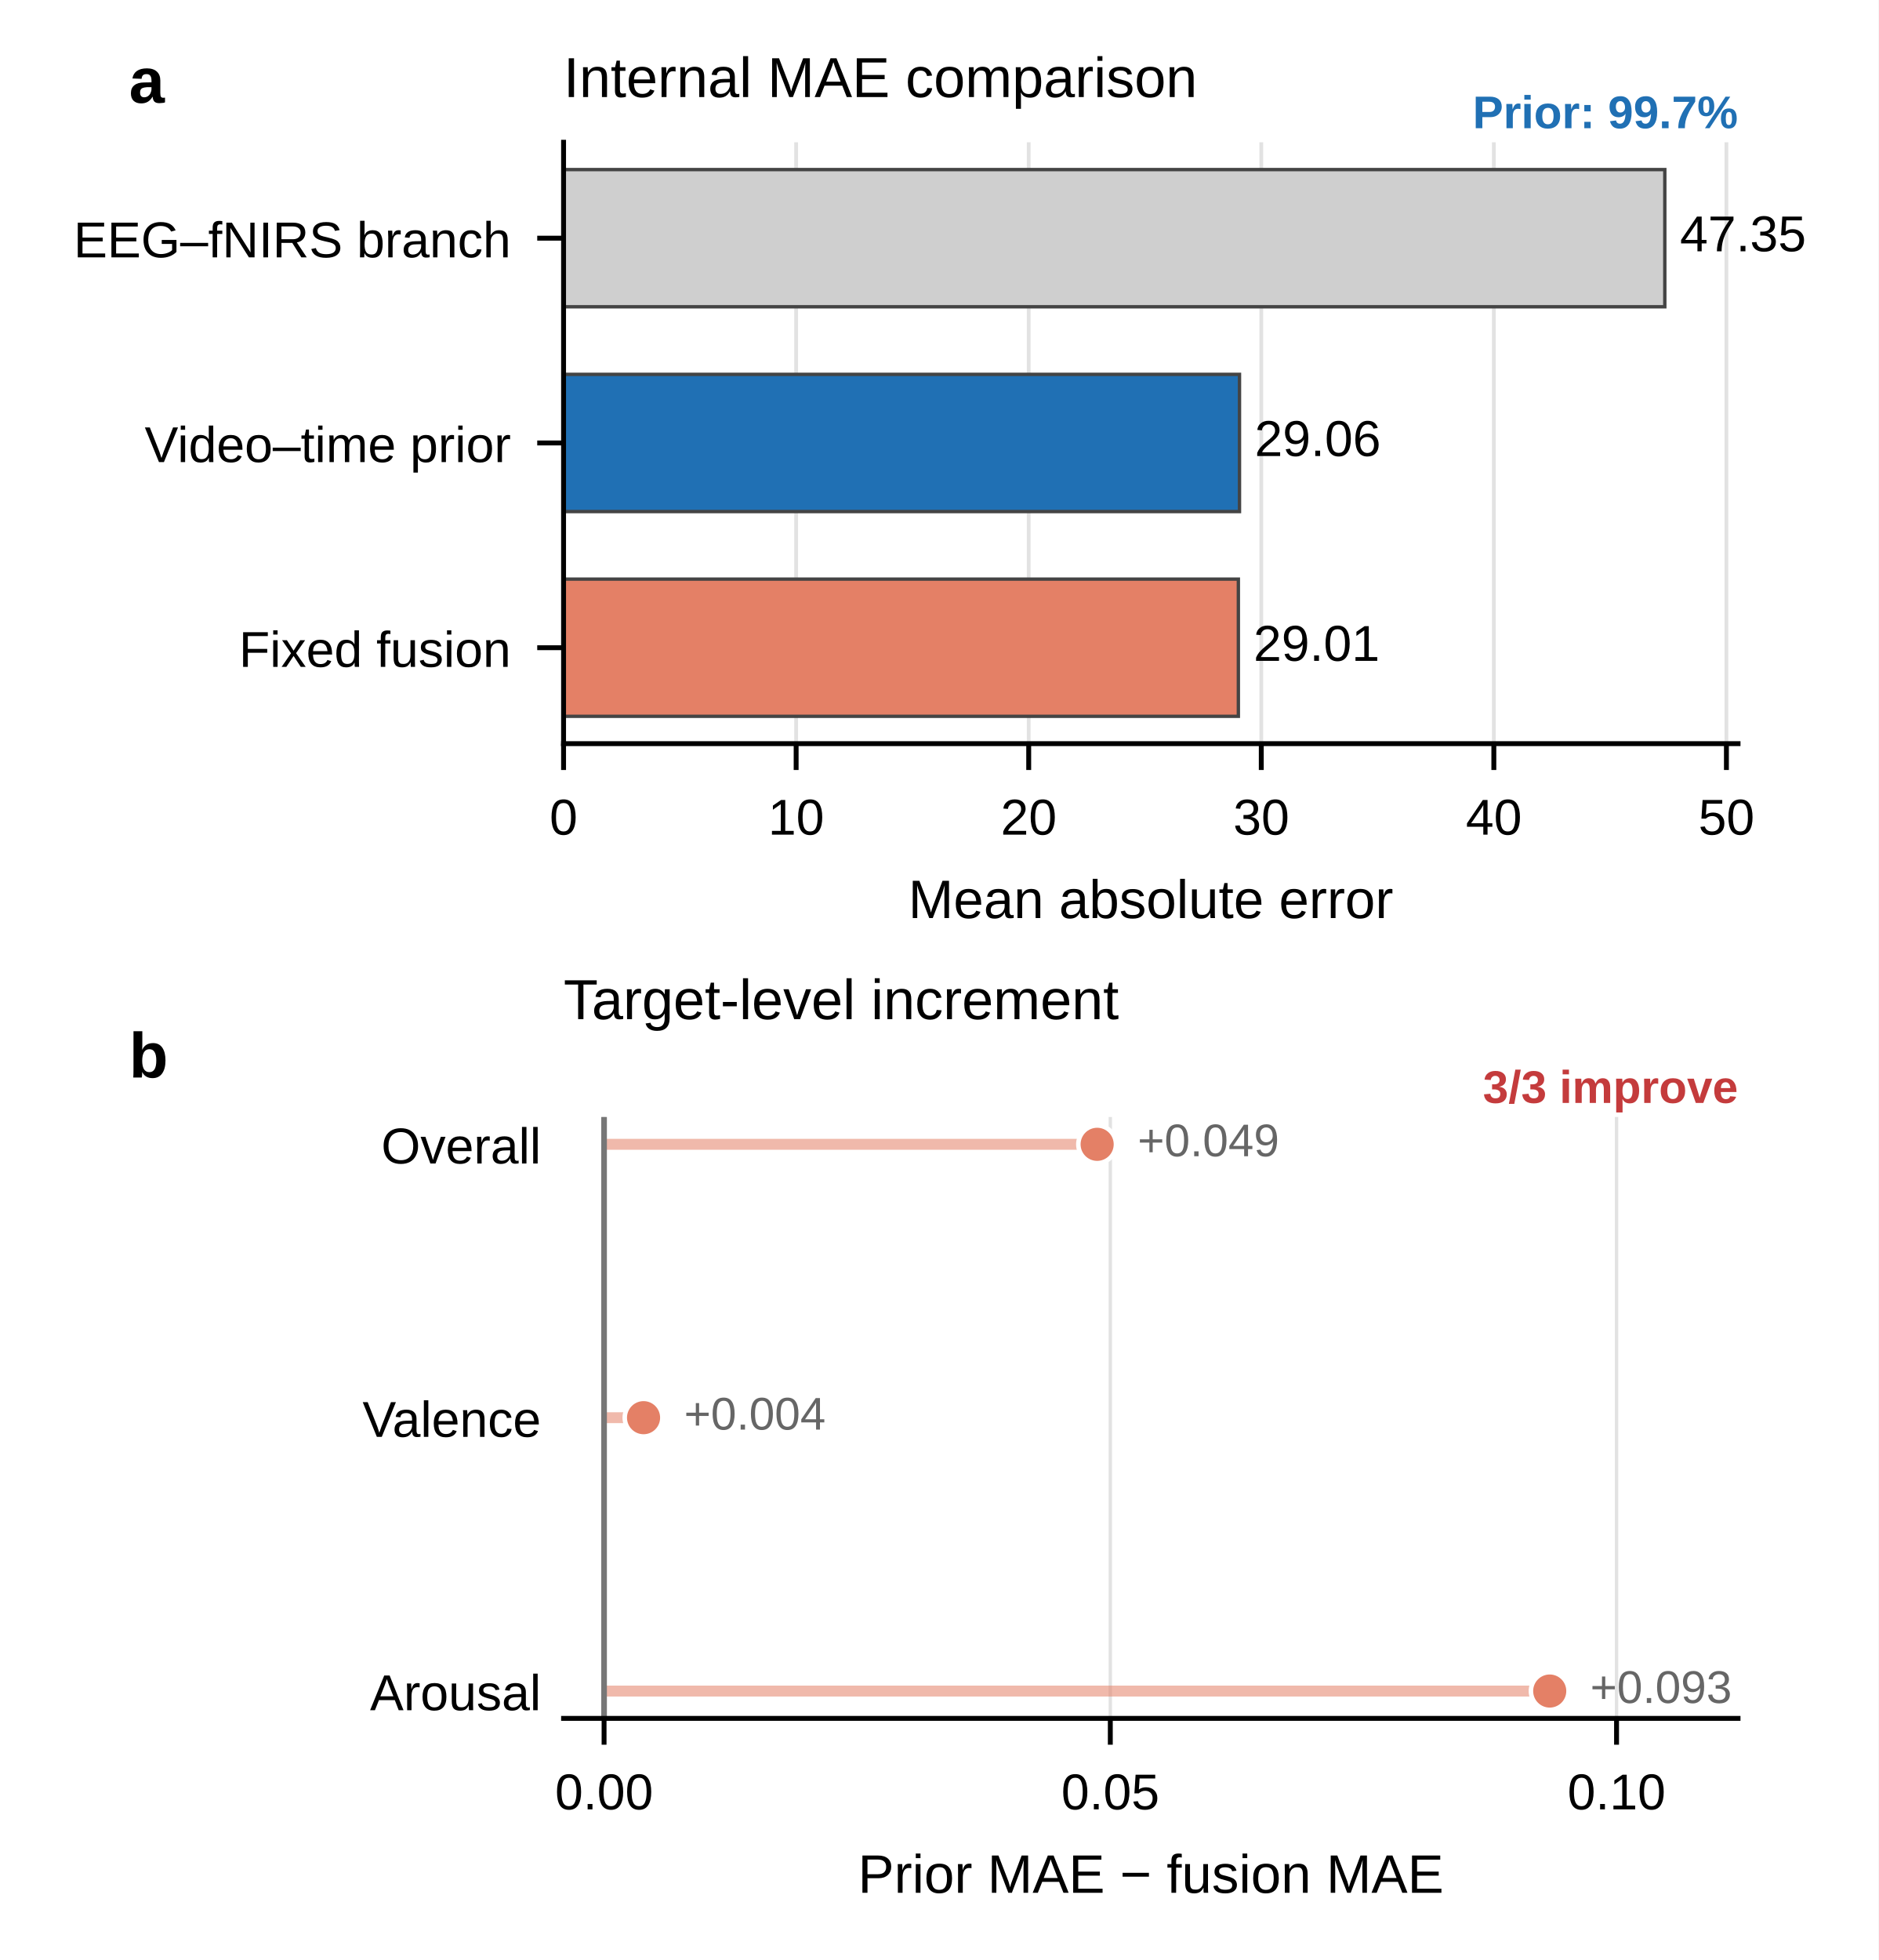
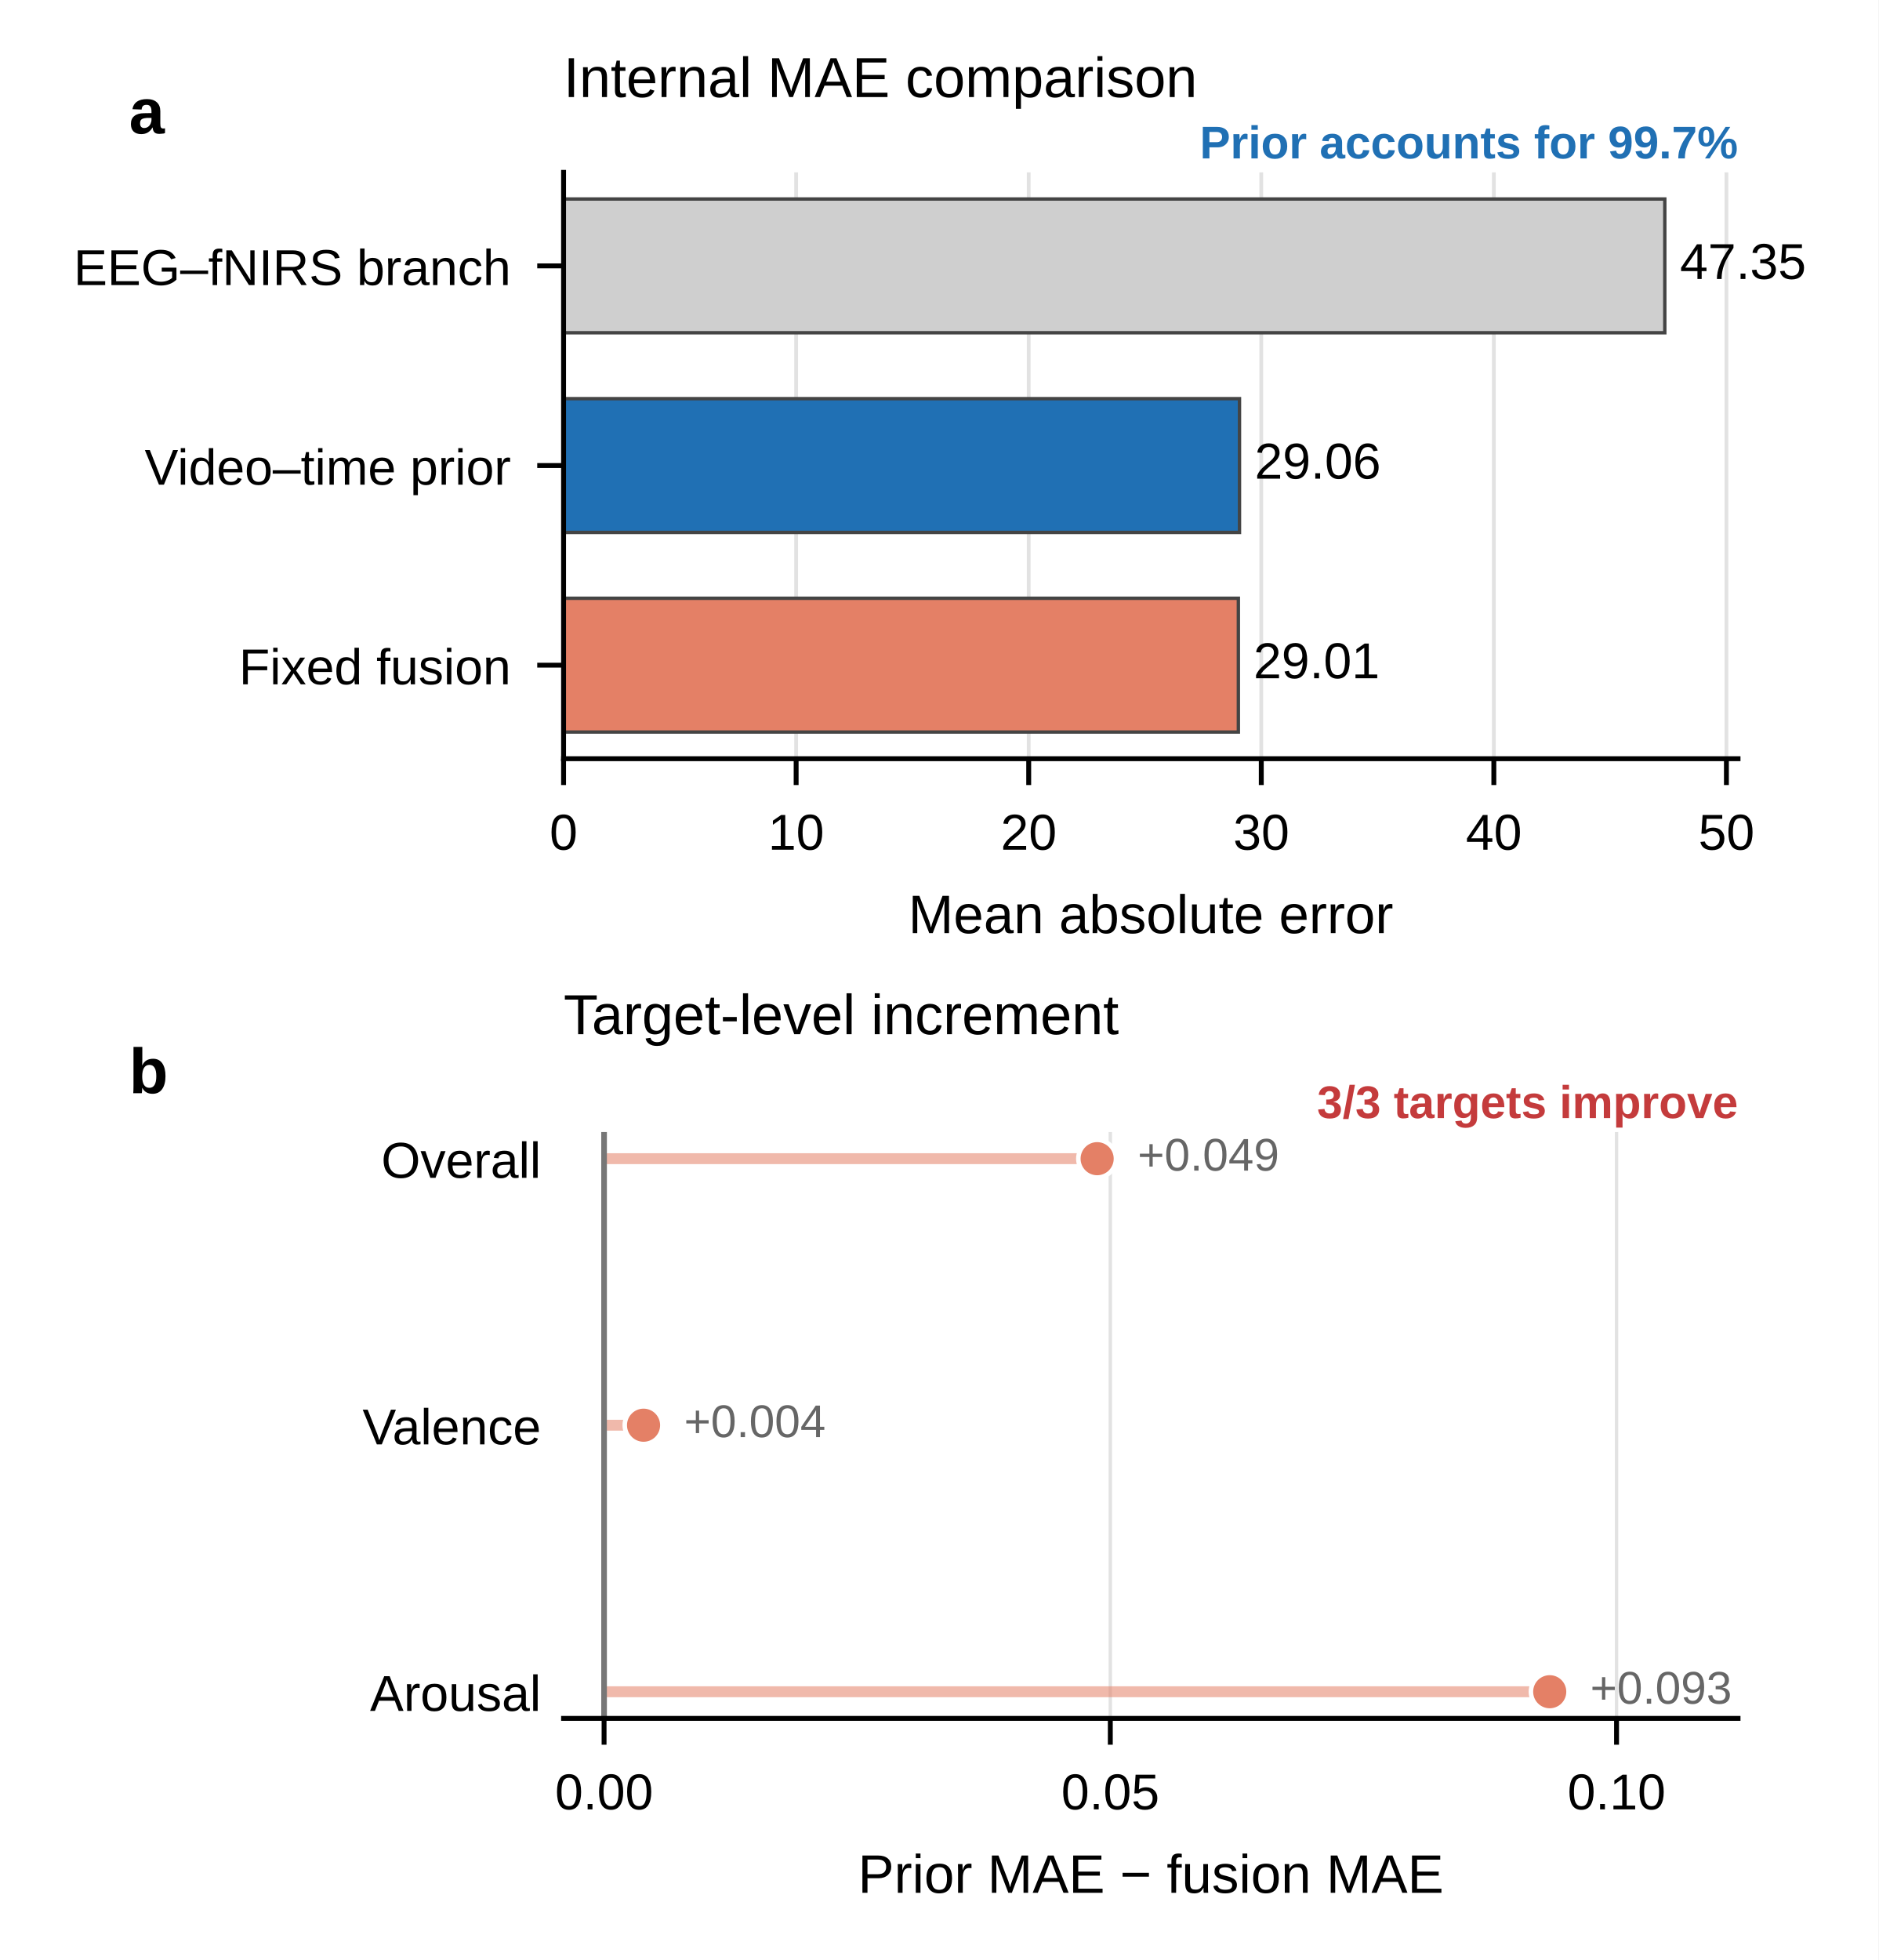
<svg xmlns="http://www.w3.org/2000/svg" xmlns:xlink="http://www.w3.org/1999/xlink" width="249.6pt" height="260.4pt" viewBox="0 0 249.6 260.4" version="1.1">
  <defs>
    <style type="text/css">*{stroke-linejoin: round; stroke-linecap: butt}</style>
  </defs>
  <g id="figure_1">
    <g id="patch_1">
      <path d="M 0 260.4 L 249.6 260.4 L 249.6 -0 L 0 -0 z " style="fill: #ffffff" />
    </g>
    <g id="axes_1">
      <g id="patch_2">
-         <path d="M 74.884 98.799 L 230.942 98.799 L 230.942 18.899 L 74.884 18.899 z " style="fill: #ffffff" />
+         <path d="M 74.884 100.799 L 230.942 100.799 L 230.942 22.899 L 74.884 22.899 z " style="fill: #ffffff" />
      </g>
      <g id="matplotlib.axis_1">
        <g id="xtick_1">
          <g id="line2d_1">
-             <path d="M 74.884 98.799 L 74.884 18.899 " clip-path="url(#p145938fa8c)" style="fill: none; stroke: #e2e2e2; stroke-width: 0.5; stroke-linecap: square" />
+             <path d="M 74.884 100.799 L 74.884 22.899 " clip-path="url(#pd8024d030d)" style="fill: none; stroke: #e2e2e2; stroke-width: 0.5; stroke-linecap: square" />
          </g>
          <g id="line2d_2">
            <defs>
-               <path id="m2ab505164d" d="M 0 0 L 0 3.5 " style="stroke: #000000; stroke-width: 0.65" />
+               <path id="m850c09a5dc" d="M 0 0 L 0 3.5 " style="stroke: #000000; stroke-width: 0.65" />
            </defs>
            <g>
-               <use xlink:href="#m2ab505164d" x="74.884" y="98.799" style="stroke: #000000; stroke-width: 0.65" />
+               <use xlink:href="#m850c09a5dc" x="74.884" y="100.799" style="stroke: #000000; stroke-width: 0.65" />
            </g>
          </g>
          <g id="text_1">
-             <text style="font-size: 6.7px; font-family: 'Arial', 'DejaVu Sans', 'Liberation Sans', sans-serif; text-anchor: middle" x="74.884" y="110.889" transform="rotate(-0 74.8842 110.8894)">0</text>
+             <text style="font-size: 6.7px; font-family: 'Arial', 'DejaVu Sans', 'Liberation Sans', sans-serif; text-anchor: middle" x="74.884" y="112.889" transform="rotate(-0 74.8842 112.8894)">0</text>
          </g>
        </g>
        <g id="xtick_2">
          <g id="line2d_3">
-             <path d="M 105.787 98.799 L 105.787 18.899 " clip-path="url(#p145938fa8c)" style="fill: none; stroke: #e2e2e2; stroke-width: 0.5; stroke-linecap: square" />
+             <path d="M 105.787 100.799 L 105.787 22.899 " clip-path="url(#pd8024d030d)" style="fill: none; stroke: #e2e2e2; stroke-width: 0.5; stroke-linecap: square" />
          </g>
          <g id="line2d_4">
            <g>
-               <use xlink:href="#m2ab505164d" x="105.787" y="98.799" style="stroke: #000000; stroke-width: 0.65" />
+               <use xlink:href="#m850c09a5dc" x="105.787" y="100.799" style="stroke: #000000; stroke-width: 0.65" />
            </g>
          </g>
          <g id="text_2">
-             <text style="font-size: 6.7px; font-family: 'Arial', 'DejaVu Sans', 'Liberation Sans', sans-serif; text-anchor: middle" x="105.787" y="110.889" transform="rotate(-0 105.7867 110.8894)">10</text>
+             <text style="font-size: 6.7px; font-family: 'Arial', 'DejaVu Sans', 'Liberation Sans', sans-serif; text-anchor: middle" x="105.787" y="112.889" transform="rotate(-0 105.7867 112.8894)">10</text>
          </g>
        </g>
        <g id="xtick_3">
          <g id="line2d_5">
-             <path d="M 136.689 98.799 L 136.689 18.899 " clip-path="url(#p145938fa8c)" style="fill: none; stroke: #e2e2e2; stroke-width: 0.5; stroke-linecap: square" />
+             <path d="M 136.689 100.799 L 136.689 22.899 " clip-path="url(#pd8024d030d)" style="fill: none; stroke: #e2e2e2; stroke-width: 0.5; stroke-linecap: square" />
          </g>
          <g id="line2d_6">
            <g>
-               <use xlink:href="#m2ab505164d" x="136.689" y="98.799" style="stroke: #000000; stroke-width: 0.65" />
+               <use xlink:href="#m850c09a5dc" x="136.689" y="100.799" style="stroke: #000000; stroke-width: 0.65" />
            </g>
          </g>
          <g id="text_3">
-             <text style="font-size: 6.7px; font-family: 'Arial', 'DejaVu Sans', 'Liberation Sans', sans-serif; text-anchor: middle" x="136.689" y="110.889" transform="rotate(-0 136.6893 110.8894)">20</text>
+             <text style="font-size: 6.7px; font-family: 'Arial', 'DejaVu Sans', 'Liberation Sans', sans-serif; text-anchor: middle" x="136.689" y="112.889" transform="rotate(-0 136.6893 112.8894)">20</text>
          </g>
        </g>
        <g id="xtick_4">
          <g id="line2d_7">
-             <path d="M 167.592 98.799 L 167.592 18.899 " clip-path="url(#p145938fa8c)" style="fill: none; stroke: #e2e2e2; stroke-width: 0.5; stroke-linecap: square" />
+             <path d="M 167.592 100.799 L 167.592 22.899 " clip-path="url(#pd8024d030d)" style="fill: none; stroke: #e2e2e2; stroke-width: 0.5; stroke-linecap: square" />
          </g>
          <g id="line2d_8">
            <g>
-               <use xlink:href="#m2ab505164d" x="167.592" y="98.799" style="stroke: #000000; stroke-width: 0.65" />
+               <use xlink:href="#m850c09a5dc" x="167.592" y="100.799" style="stroke: #000000; stroke-width: 0.65" />
            </g>
          </g>
          <g id="text_4">
-             <text style="font-size: 6.7px; font-family: 'Arial', 'DejaVu Sans', 'Liberation Sans', sans-serif; text-anchor: middle" x="167.592" y="110.889" transform="rotate(-0 167.5918 110.8894)">30</text>
+             <text style="font-size: 6.7px; font-family: 'Arial', 'DejaVu Sans', 'Liberation Sans', sans-serif; text-anchor: middle" x="167.592" y="112.889" transform="rotate(-0 167.5918 112.8894)">30</text>
          </g>
        </g>
        <g id="xtick_5">
          <g id="line2d_9">
-             <path d="M 198.494 98.799 L 198.494 18.899 " clip-path="url(#p145938fa8c)" style="fill: none; stroke: #e2e2e2; stroke-width: 0.5; stroke-linecap: square" />
+             <path d="M 198.494 100.799 L 198.494 22.899 " clip-path="url(#pd8024d030d)" style="fill: none; stroke: #e2e2e2; stroke-width: 0.5; stroke-linecap: square" />
          </g>
          <g id="line2d_10">
            <g>
-               <use xlink:href="#m2ab505164d" x="198.494" y="98.799" style="stroke: #000000; stroke-width: 0.65" />
+               <use xlink:href="#m850c09a5dc" x="198.494" y="100.799" style="stroke: #000000; stroke-width: 0.65" />
            </g>
          </g>
          <g id="text_5">
-             <text style="font-size: 6.7px; font-family: 'Arial', 'DejaVu Sans', 'Liberation Sans', sans-serif; text-anchor: middle" x="198.494" y="110.889" transform="rotate(-0 198.4943 110.8894)">40</text>
+             <text style="font-size: 6.7px; font-family: 'Arial', 'DejaVu Sans', 'Liberation Sans', sans-serif; text-anchor: middle" x="198.494" y="112.889" transform="rotate(-0 198.4943 112.8894)">40</text>
          </g>
        </g>
        <g id="xtick_6">
          <g id="line2d_11">
-             <path d="M 229.397 98.799 L 229.397 18.899 " clip-path="url(#p145938fa8c)" style="fill: none; stroke: #e2e2e2; stroke-width: 0.5; stroke-linecap: square" />
+             <path d="M 229.397 100.799 L 229.397 22.899 " clip-path="url(#pd8024d030d)" style="fill: none; stroke: #e2e2e2; stroke-width: 0.5; stroke-linecap: square" />
          </g>
          <g id="line2d_12">
            <g>
-               <use xlink:href="#m2ab505164d" x="229.397" y="98.799" style="stroke: #000000; stroke-width: 0.65" />
+               <use xlink:href="#m850c09a5dc" x="229.397" y="100.799" style="stroke: #000000; stroke-width: 0.65" />
            </g>
          </g>
          <g id="text_6">
-             <text style="font-size: 6.7px; font-family: 'Arial', 'DejaVu Sans', 'Liberation Sans', sans-serif; text-anchor: middle" x="229.397" y="110.889" transform="rotate(-0 229.3969 110.8894)">50</text>
+             <text style="font-size: 6.7px; font-family: 'Arial', 'DejaVu Sans', 'Liberation Sans', sans-serif; text-anchor: middle" x="229.397" y="112.889" transform="rotate(-0 229.3969 112.8894)">50</text>
          </g>
        </g>
        <g id="text_7">
-           <text style="font-size: 7.2px; font-family: 'Arial', 'DejaVu Sans', 'Liberation Sans', sans-serif; text-anchor: middle" x="152.913" y="121.97" transform="rotate(-0 152.9131 121.9698)">Mean absolute error</text>
+           <text style="font-size: 7.2px; font-family: 'Arial', 'DejaVu Sans', 'Liberation Sans', sans-serif; text-anchor: middle" x="152.913" y="123.97" transform="rotate(-0 152.9131 123.9698)">Mean absolute error</text>
        </g>
      </g>
      <g id="matplotlib.axis_2">
        <g id="ytick_1">
          <g id="line2d_13">
            <defs>
-               <path id="md6e30f67e4" d="M 0 0 L -3.5 0 " style="stroke: #000000; stroke-width: 0.65" />
+               <path id="m65e7f53e6f" d="M 0 0 L -3.5 0 " style="stroke: #000000; stroke-width: 0.65" />
            </defs>
            <g>
-               <use xlink:href="#md6e30f67e4" x="74.884" y="31.644" style="stroke: #000000; stroke-width: 0.65" />
+               <use xlink:href="#m65e7f53e6f" x="74.884" y="35.325" style="stroke: #000000; stroke-width: 0.65" />
            </g>
          </g>
          <g id="text_8">
-             <text style="font-size: 6.7px; font-family: 'Arial', 'DejaVu Sans', 'Liberation Sans', sans-serif; text-anchor: end" x="67.884" y="34.19" transform="rotate(-0 67.8842 34.1897)">EEG–fNIRS branch</text>
+             <text style="font-size: 6.7px; font-family: 'Arial', 'DejaVu Sans', 'Liberation Sans', sans-serif; text-anchor: end" x="67.884" y="37.871" transform="rotate(-0 67.8842 37.87066)">EEG–fNIRS branch</text>
          </g>
        </g>
        <g id="ytick_2">
          <g id="line2d_14">
            <g>
-               <use xlink:href="#md6e30f67e4" x="74.884" y="58.849" style="stroke: #000000; stroke-width: 0.65" />
+               <use xlink:href="#m65e7f53e6f" x="74.884" y="61.849" style="stroke: #000000; stroke-width: 0.65" />
            </g>
          </g>
          <g id="text_9">
-             <text style="font-size: 6.7px; font-family: 'Arial', 'DejaVu Sans', 'Liberation Sans', sans-serif; text-anchor: end" x="67.884" y="61.394" transform="rotate(-0 67.8842 61.39437)">Video–time prior</text>
+             <text style="font-size: 6.7px; font-family: 'Arial', 'DejaVu Sans', 'Liberation Sans', sans-serif; text-anchor: end" x="67.884" y="64.394" transform="rotate(-0 67.8842 64.39437)">Video–time prior</text>
          </g>
        </g>
        <g id="ytick_3">
          <g id="line2d_15">
            <g>
-               <use xlink:href="#md6e30f67e4" x="74.884" y="86.054" style="stroke: #000000; stroke-width: 0.65" />
+               <use xlink:href="#m65e7f53e6f" x="74.884" y="88.373" style="stroke: #000000; stroke-width: 0.65" />
            </g>
          </g>
          <g id="text_10">
-             <text style="font-size: 6.7px; font-family: 'Arial', 'DejaVu Sans', 'Liberation Sans', sans-serif; text-anchor: end" x="67.884" y="88.599" transform="rotate(-0 67.8842 88.59904)">Fixed fusion</text>
+             <text style="font-size: 6.7px; font-family: 'Arial', 'DejaVu Sans', 'Liberation Sans', sans-serif; text-anchor: end" x="67.884" y="90.918" transform="rotate(-0 67.8842 90.91808)">Fixed fusion</text>
          </g>
        </g>
      </g>
      <g id="patch_3">
-         <path d="M 74.884 22.531 L 221.21 22.531 L 221.21 40.758 L 74.884 40.758 z " clip-path="url(#p145938fa8c)" style="fill: #cfcfcf; stroke: #444444; stroke-width: 0.45; stroke-linejoin: miter" />
+         <path d="M 74.884 26.44 L 221.21 26.44 L 221.21 44.211 L 74.884 44.211 z " clip-path="url(#pd8024d030d)" style="fill: #cfcfcf; stroke: #444444; stroke-width: 0.45; stroke-linejoin: miter" />
      </g>
      <g id="patch_4">
-         <path d="M 74.884 49.735 L 164.697 49.735 L 164.697 67.962 L 74.884 67.962 z " clip-path="url(#p145938fa8c)" style="fill: #2070b4; stroke: #444444; stroke-width: 0.45; stroke-linejoin: miter" />
+         <path d="M 74.884 52.963 L 164.697 52.963 L 164.697 70.734 L 74.884 70.734 z " clip-path="url(#pd8024d030d)" style="fill: #2070b4; stroke: #444444; stroke-width: 0.45; stroke-linejoin: miter" />
      </g>
      <g id="patch_5">
-         <path d="M 74.884 76.94 L 164.547 76.94 L 164.547 95.167 L 74.884 95.167 z " clip-path="url(#p145938fa8c)" style="fill: #e48066; stroke: #444444; stroke-width: 0.45; stroke-linejoin: miter" />
+         <path d="M 74.884 79.487 L 164.547 79.487 L 164.547 97.258 L 74.884 97.258 z " clip-path="url(#pd8024d030d)" style="fill: #e48066; stroke: #444444; stroke-width: 0.45; stroke-linejoin: miter" />
      </g>
      <g id="patch_6">
-         <path d="M 74.884 98.799 L 74.884 18.899 " style="fill: none; stroke: #000000; stroke-width: 0.65; stroke-linejoin: miter; stroke-linecap: square" />
+         <path d="M 74.884 100.799 L 74.884 22.899 " style="fill: none; stroke: #000000; stroke-width: 0.65; stroke-linejoin: miter; stroke-linecap: square" />
      </g>
      <g id="patch_7">
-         <path d="M 74.884 98.799 L 230.942 98.799 " style="fill: none; stroke: #000000; stroke-width: 0.65; stroke-linejoin: miter; stroke-linecap: square" />
+         <path d="M 74.884 100.799 L 230.942 100.799 " style="fill: none; stroke: #000000; stroke-width: 0.65; stroke-linejoin: miter; stroke-linecap: square" />
      </g>
      <g id="text_11">
-         <text style="font-size: 6.7px; font-family: 'Arial', 'DejaVu Sans', 'Liberation Sans', sans-serif; text-anchor: start" x="223.219" y="33.385" transform="rotate(-0 223.2191 33.38465)">47.35</text>
+         <text style="font-size: 6.7px; font-family: 'Arial', 'DejaVu Sans', 'Liberation Sans', sans-serif; text-anchor: start" x="223.219" y="37.066" transform="rotate(-0 223.2191 37.06562)">47.35</text>
      </g>
      <g id="text_12">
-         <text style="font-size: 6.7px; font-family: 'Arial', 'DejaVu Sans', 'Liberation Sans', sans-serif; text-anchor: start" x="166.706" y="60.589" transform="rotate(-0 166.7058 60.58932)">29.06</text>
+         <text style="font-size: 6.7px; font-family: 'Arial', 'DejaVu Sans', 'Liberation Sans', sans-serif; text-anchor: start" x="166.706" y="63.589" transform="rotate(-0 166.7058 63.58932)">29.06</text>
      </g>
      <g id="text_13">
-         <text style="font-size: 6.7px; font-family: 'Arial', 'DejaVu Sans', 'Liberation Sans', sans-serif; text-anchor: start" x="166.555" y="87.794" transform="rotate(-0 166.5553 87.794)">29.01</text>
+         <text style="font-size: 6.7px; font-family: 'Arial', 'DejaVu Sans', 'Liberation Sans', sans-serif; text-anchor: start" x="166.555" y="90.113" transform="rotate(-0 166.5553 90.11303)">29.01</text>
      </g>
      <g id="text_14">
-         <text style="font-weight: 700; font-size: 6.1px; font-family: 'Arial', 'DejaVu Sans', 'Liberation Sans', sans-serif; text-anchor: end; fill: #2070b4" x="230.942" y="17.034" transform="rotate(-0 230.942 17.0339)">Prior: 99.7%</text>
+         <text style="font-weight: 700; font-size: 6.1px; font-family: 'Arial', 'DejaVu Sans', 'Liberation Sans', sans-serif; text-anchor: end; fill: #2070b4" x="230.942" y="21.044" transform="rotate(-0 230.942 21.0439)">Prior accounts for 99.7%</text>
      </g>
      <g id="text_15">
-         <text style="font-weight: 700; font-size: 8.5px; font-family: 'Arial', 'DejaVu Sans', 'Liberation Sans', sans-serif; text-anchor: start" x="17.143" y="13.661" transform="rotate(-0 17.14282 13.66083)">a</text>
+         <text style="font-weight: 700; font-size: 8.5px; font-family: 'Arial', 'DejaVu Sans', 'Liberation Sans', sans-serif; text-anchor: start" x="17.143" y="17.741" transform="rotate(-0 17.14282 17.74083)">a</text>
      </g>
      <g id="text_16">
        <text style="font-size: 7.5px; font-family: 'Arial', 'DejaVu Sans', 'Liberation Sans', sans-serif; text-anchor: start" x="74.884" y="12.899" transform="rotate(-0 74.8842 12.89883)">Internal MAE comparison</text>
      </g>
    </g>
    <g id="axes_2">
      <g id="patch_8">
-         <path d="M 74.884 228.299 L 230.942 228.299 L 230.942 148.399 L 74.884 148.399 z " style="fill: #ffffff" />
+         <path d="M 74.884 228.299 L 230.942 228.299 L 230.942 150.399 L 74.884 150.399 z " style="fill: #ffffff" />
      </g>
      <g id="matplotlib.axis_3">
        <g id="xtick_7">
          <g id="line2d_16">
-             <path d="M 80.266 228.299 L 80.266 148.399 " clip-path="url(#p078fc73888)" style="fill: none; stroke: #e2e2e2; stroke-width: 0.45; stroke-linecap: square" />
+             <path d="M 80.266 228.299 L 80.266 150.399 " clip-path="url(#p874a69d65f)" style="fill: none; stroke: #e2e2e2; stroke-width: 0.45; stroke-linecap: square" />
          </g>
          <g id="line2d_17">
            <g>
-               <use xlink:href="#m2ab505164d" x="80.266" y="228.299" style="stroke: #000000; stroke-width: 0.65" />
+               <use xlink:href="#m850c09a5dc" x="80.266" y="228.299" style="stroke: #000000; stroke-width: 0.65" />
            </g>
          </g>
          <g id="text_17">
            <text style="font-size: 6.7px; font-family: 'Arial', 'DejaVu Sans', 'Liberation Sans', sans-serif; text-anchor: middle" x="80.266" y="240.389" transform="rotate(-0 80.26551 240.3894)">0.00</text>
          </g>
        </g>
        <g id="xtick_8">
          <g id="line2d_18">
-             <path d="M 147.532 228.299 L 147.532 148.399 " clip-path="url(#p078fc73888)" style="fill: none; stroke: #e2e2e2; stroke-width: 0.45; stroke-linecap: square" />
+             <path d="M 147.532 228.299 L 147.532 150.399 " clip-path="url(#p874a69d65f)" style="fill: none; stroke: #e2e2e2; stroke-width: 0.45; stroke-linecap: square" />
          </g>
          <g id="line2d_19">
            <g>
-               <use xlink:href="#m2ab505164d" x="147.532" y="228.299" style="stroke: #000000; stroke-width: 0.65" />
+               <use xlink:href="#m850c09a5dc" x="147.532" y="228.299" style="stroke: #000000; stroke-width: 0.65" />
            </g>
          </g>
          <g id="text_18">
            <text style="font-size: 6.7px; font-family: 'Arial', 'DejaVu Sans', 'Liberation Sans', sans-serif; text-anchor: middle" x="147.532" y="240.389" transform="rotate(-0 147.5318 240.3894)">0.05</text>
          </g>
        </g>
        <g id="xtick_9">
          <g id="line2d_20">
-             <path d="M 214.798 228.299 L 214.798 148.399 " clip-path="url(#p078fc73888)" style="fill: none; stroke: #e2e2e2; stroke-width: 0.45; stroke-linecap: square" />
+             <path d="M 214.798 228.299 L 214.798 150.399 " clip-path="url(#p874a69d65f)" style="fill: none; stroke: #e2e2e2; stroke-width: 0.45; stroke-linecap: square" />
          </g>
          <g id="line2d_21">
            <g>
-               <use xlink:href="#m2ab505164d" x="214.798" y="228.299" style="stroke: #000000; stroke-width: 0.65" />
+               <use xlink:href="#m850c09a5dc" x="214.798" y="228.299" style="stroke: #000000; stroke-width: 0.65" />
            </g>
          </g>
          <g id="text_19">
            <text style="font-size: 6.7px; font-family: 'Arial', 'DejaVu Sans', 'Liberation Sans', sans-serif; text-anchor: middle" x="214.798" y="240.389" transform="rotate(-0 214.7981 240.3894)">0.10</text>
          </g>
        </g>
        <g id="text_20">
          <text style="font-size: 7.2px; font-family: 'Arial', 'DejaVu Sans', 'Liberation Sans', sans-serif; text-anchor: middle" x="152.913" y="251.47" transform="rotate(-0 152.9131 251.4698)">Prior MAE − fusion MAE</text>
        </g>
      </g>
      <g id="matplotlib.axis_4">
        <g id="ytick_4">
          <g id="line2d_22" />
          <g id="text_21">
-             <text style="font-size: 6.7px; font-family: 'Arial', 'DejaVu Sans', 'Liberation Sans', sans-serif; text-anchor: end" x="71.884" y="154.576" transform="rotate(-0 71.8842 154.5761)">Overall</text>
+             <text style="font-size: 6.7px; font-family: 'Arial', 'DejaVu Sans', 'Liberation Sans', sans-serif; text-anchor: end" x="71.884" y="156.485" transform="rotate(-0 71.8842 156.4852)">Overall</text>
          </g>
        </g>
        <g id="ytick_5">
          <g id="line2d_23" />
          <g id="text_22">
-             <text style="font-size: 6.7px; font-family: 'Arial', 'DejaVu Sans', 'Liberation Sans', sans-serif; text-anchor: end" x="71.884" y="190.894" transform="rotate(-0 71.8842 190.8944)">Valence</text>
+             <text style="font-size: 6.7px; font-family: 'Arial', 'DejaVu Sans', 'Liberation Sans', sans-serif; text-anchor: end" x="71.884" y="191.894" transform="rotate(-0 71.8842 191.8944)">Valence</text>
          </g>
        </g>
        <g id="ytick_6">
          <g id="line2d_24" />
          <g id="text_23">
-             <text style="font-size: 6.7px; font-family: 'Arial', 'DejaVu Sans', 'Liberation Sans', sans-serif; text-anchor: end" x="71.884" y="227.213" transform="rotate(-0 71.8842 227.2126)">Arousal</text>
+             <text style="font-size: 6.7px; font-family: 'Arial', 'DejaVu Sans', 'Liberation Sans', sans-serif; text-anchor: end" x="71.884" y="227.304" transform="rotate(-0 71.8842 227.3035)">Arousal</text>
          </g>
        </g>
      </g>
      <g id="LineCollection_1">
-         <path d="M 80.266 152.031 L 145.783 152.031 " clip-path="url(#p078fc73888)" style="fill: none; stroke: #e48066; stroke-opacity: 0.55; stroke-width: 1.45" />
+         <path d="M 80.266 153.94 L 145.783 153.94 " clip-path="url(#p874a69d65f)" style="fill: none; stroke: #e48066; stroke-opacity: 0.55; stroke-width: 1.45" />
      </g>
      <g id="LineCollection_2">
-         <path d="M 80.266 188.349 L 85.512 188.349 " clip-path="url(#p078fc73888)" style="fill: none; stroke: #e48066; stroke-opacity: 0.55; stroke-width: 1.45" />
+         <path d="M 80.266 189.349 L 85.512 189.349 " clip-path="url(#p874a69d65f)" style="fill: none; stroke: #e48066; stroke-opacity: 0.55; stroke-width: 1.45" />
      </g>
      <g id="LineCollection_3">
-         <path d="M 80.266 224.667 L 205.919 224.667 " clip-path="url(#p078fc73888)" style="fill: none; stroke: #e48066; stroke-opacity: 0.55; stroke-width: 1.45" />
+         <path d="M 80.266 224.758 L 205.919 224.758 " clip-path="url(#p874a69d65f)" style="fill: none; stroke: #e48066; stroke-opacity: 0.55; stroke-width: 1.45" />
      </g>
      <g id="PathCollection_1">
        <defs>
-           <path id="m8980c31930" d="M 0 2.5 C 0.663 2.5 1.299 2.237 1.768 1.768 C 2.237 1.299 2.5 0.663 2.5 0 C 2.5 -0.663 2.237 -1.299 1.768 -1.768 C 1.299 -2.237 0.663 -2.5 0 -2.5 C -0.663 -2.5 -1.299 -2.237 -1.768 -1.768 C -2.237 -1.299 -2.5 -0.663 -2.5 0 C -2.5 0.663 -2.237 1.299 -1.768 1.768 C -1.299 2.237 -0.663 2.5 0 2.5 z " style="stroke: #ffffff; stroke-width: 0.6" />
+           <path id="mb5c966af97" d="M 0 2.5 C 0.663 2.5 1.299 2.237 1.768 1.768 C 2.237 1.299 2.5 0.663 2.5 0 C 2.5 -0.663 2.237 -1.299 1.768 -1.768 C 1.299 -2.237 0.663 -2.5 0 -2.5 C -0.663 -2.5 -1.299 -2.237 -1.768 -1.768 C -2.237 -1.299 -2.5 -0.663 -2.5 0 C -2.5 0.663 -2.237 1.299 -1.768 1.768 C -1.299 2.237 -0.663 2.5 0 2.5 z " style="stroke: #ffffff; stroke-width: 0.6" />
        </defs>
-         <g clip-path="url(#p078fc73888)">
-           <use xlink:href="#m8980c31930" x="145.783" y="152.031" style="fill: #e48066; stroke: #ffffff; stroke-width: 0.6" />
+         <g clip-path="url(#p874a69d65f)">
+           <use xlink:href="#mb5c966af97" x="145.783" y="153.94" style="fill: #e48066; stroke: #ffffff; stroke-width: 0.6" />
        </g>
      </g>
      <g id="PathCollection_2">
-         <g clip-path="url(#p078fc73888)">
-           <use xlink:href="#m8980c31930" x="85.512" y="188.349" style="fill: #e48066; stroke: #ffffff; stroke-width: 0.6" />
+         <g clip-path="url(#p874a69d65f)">
+           <use xlink:href="#mb5c966af97" x="85.512" y="189.349" style="fill: #e48066; stroke: #ffffff; stroke-width: 0.6" />
        </g>
      </g>
      <g id="PathCollection_3">
-         <g clip-path="url(#p078fc73888)">
-           <use xlink:href="#m8980c31930" x="205.919" y="224.667" style="fill: #e48066; stroke: #ffffff; stroke-width: 0.6" />
+         <g clip-path="url(#p874a69d65f)">
+           <use xlink:href="#mb5c966af97" x="205.919" y="224.758" style="fill: #e48066; stroke: #ffffff; stroke-width: 0.6" />
        </g>
      </g>
      <g id="line2d_25">
-         <path d="M 80.266 228.299 L 80.266 148.399 " clip-path="url(#p078fc73888)" style="fill: none; stroke: #777777; stroke-width: 0.75; stroke-linecap: square" />
+         <path d="M 80.266 228.299 L 80.266 150.399 " clip-path="url(#p874a69d65f)" style="fill: none; stroke: #777777; stroke-width: 0.75; stroke-linecap: square" />
      </g>
      <g id="patch_9">
        <path d="M 74.884 228.299 L 230.942 228.299 " style="fill: none; stroke: #000000; stroke-width: 0.65; stroke-linejoin: miter; stroke-linecap: square" />
      </g>
      <g id="text_24">
-         <text style="font-size: 6.1px; font-family: 'Arial', 'DejaVu Sans', 'Liberation Sans', sans-serif; text-anchor: start; fill: #666666" x="151.164" y="153.615" transform="rotate(-0 151.1642 153.6152)">+0.049</text>
+         <text style="font-size: 6.1px; font-family: 'Arial', 'DejaVu Sans', 'Liberation Sans', sans-serif; text-anchor: start; fill: #666666" x="151.164" y="155.524" transform="rotate(-0 151.1642 155.5243)">+0.049</text>
      </g>
      <g id="text_25">
-         <text style="font-size: 6.1px; font-family: 'Arial', 'DejaVu Sans', 'Liberation Sans', sans-serif; text-anchor: start; fill: #666666" x="90.894" y="189.933" transform="rotate(-0 90.89358 189.9335)">+0.004</text>
+         <text style="font-size: 6.1px; font-family: 'Arial', 'DejaVu Sans', 'Liberation Sans', sans-serif; text-anchor: start; fill: #666666" x="90.894" y="190.933" transform="rotate(-0 90.89358 190.9335)">+0.004</text>
      </g>
      <g id="text_26">
-         <text style="font-size: 6.1px; font-family: 'Arial', 'DejaVu Sans', 'Liberation Sans', sans-serif; text-anchor: start; fill: #666666" x="211.3" y="226.252" transform="rotate(-0 211.3002 226.2517)">+0.093</text>
+         <text style="font-size: 6.1px; font-family: 'Arial', 'DejaVu Sans', 'Liberation Sans', sans-serif; text-anchor: start; fill: #666666" x="211.3" y="226.343" transform="rotate(-0 211.3002 226.3426)">+0.093</text>
      </g>
      <g id="text_27">
-         <text style="font-weight: 700; font-size: 6.1px; font-family: 'Arial', 'DejaVu Sans', 'Liberation Sans', sans-serif; text-anchor: end; fill: #c43b3c" x="230.942" y="146.534" transform="rotate(-0 230.942 146.5339)">3/3 improve</text>
+         <text style="font-weight: 700; font-size: 6.1px; font-family: 'Arial', 'DejaVu Sans', 'Liberation Sans', sans-serif; text-anchor: end; fill: #c43b3c" x="230.942" y="148.544" transform="rotate(-0 230.942 148.5439)">3/3 targets improve</text>
      </g>
      <g id="text_28">
-         <text style="font-weight: 700; font-size: 8.5px; font-family: 'Arial', 'DejaVu Sans', 'Liberation Sans', sans-serif; text-anchor: start" x="17.143" y="143.161" transform="rotate(-0 17.14282 143.1608)">b</text>
+         <text style="font-weight: 700; font-size: 8.5px; font-family: 'Arial', 'DejaVu Sans', 'Liberation Sans', sans-serif; text-anchor: start" x="17.143" y="145.241" transform="rotate(-0 17.14282 145.2408)">b</text>
      </g>
      <g id="text_29">
-         <text style="font-size: 7.5px; font-family: 'Arial', 'DejaVu Sans', 'Liberation Sans', sans-serif; text-anchor: start" x="74.884" y="135.399" transform="rotate(-0 74.8842 135.3988)">Target-level increment</text>
+         <text style="font-size: 7.5px; font-family: 'Arial', 'DejaVu Sans', 'Liberation Sans', sans-serif; text-anchor: start" x="74.884" y="137.399" transform="rotate(-0 74.8842 137.3988)">Target-level increment</text>
      </g>
    </g>
  </g>
  <defs>
-     <clipPath id="p145938fa8c">
-       <rect x="74.884" y="18.899" width="156.058" height="79.9" />
+     <clipPath id="pd8024d030d">
+       <rect x="74.884" y="22.899" width="156.058" height="77.9" />
    </clipPath>
-     <clipPath id="p078fc73888">
-       <rect x="74.884" y="148.399" width="156.058" height="79.9" />
+     <clipPath id="p874a69d65f">
+       <rect x="74.884" y="150.399" width="156.058" height="77.9" />
    </clipPath>
  </defs>
</svg>
